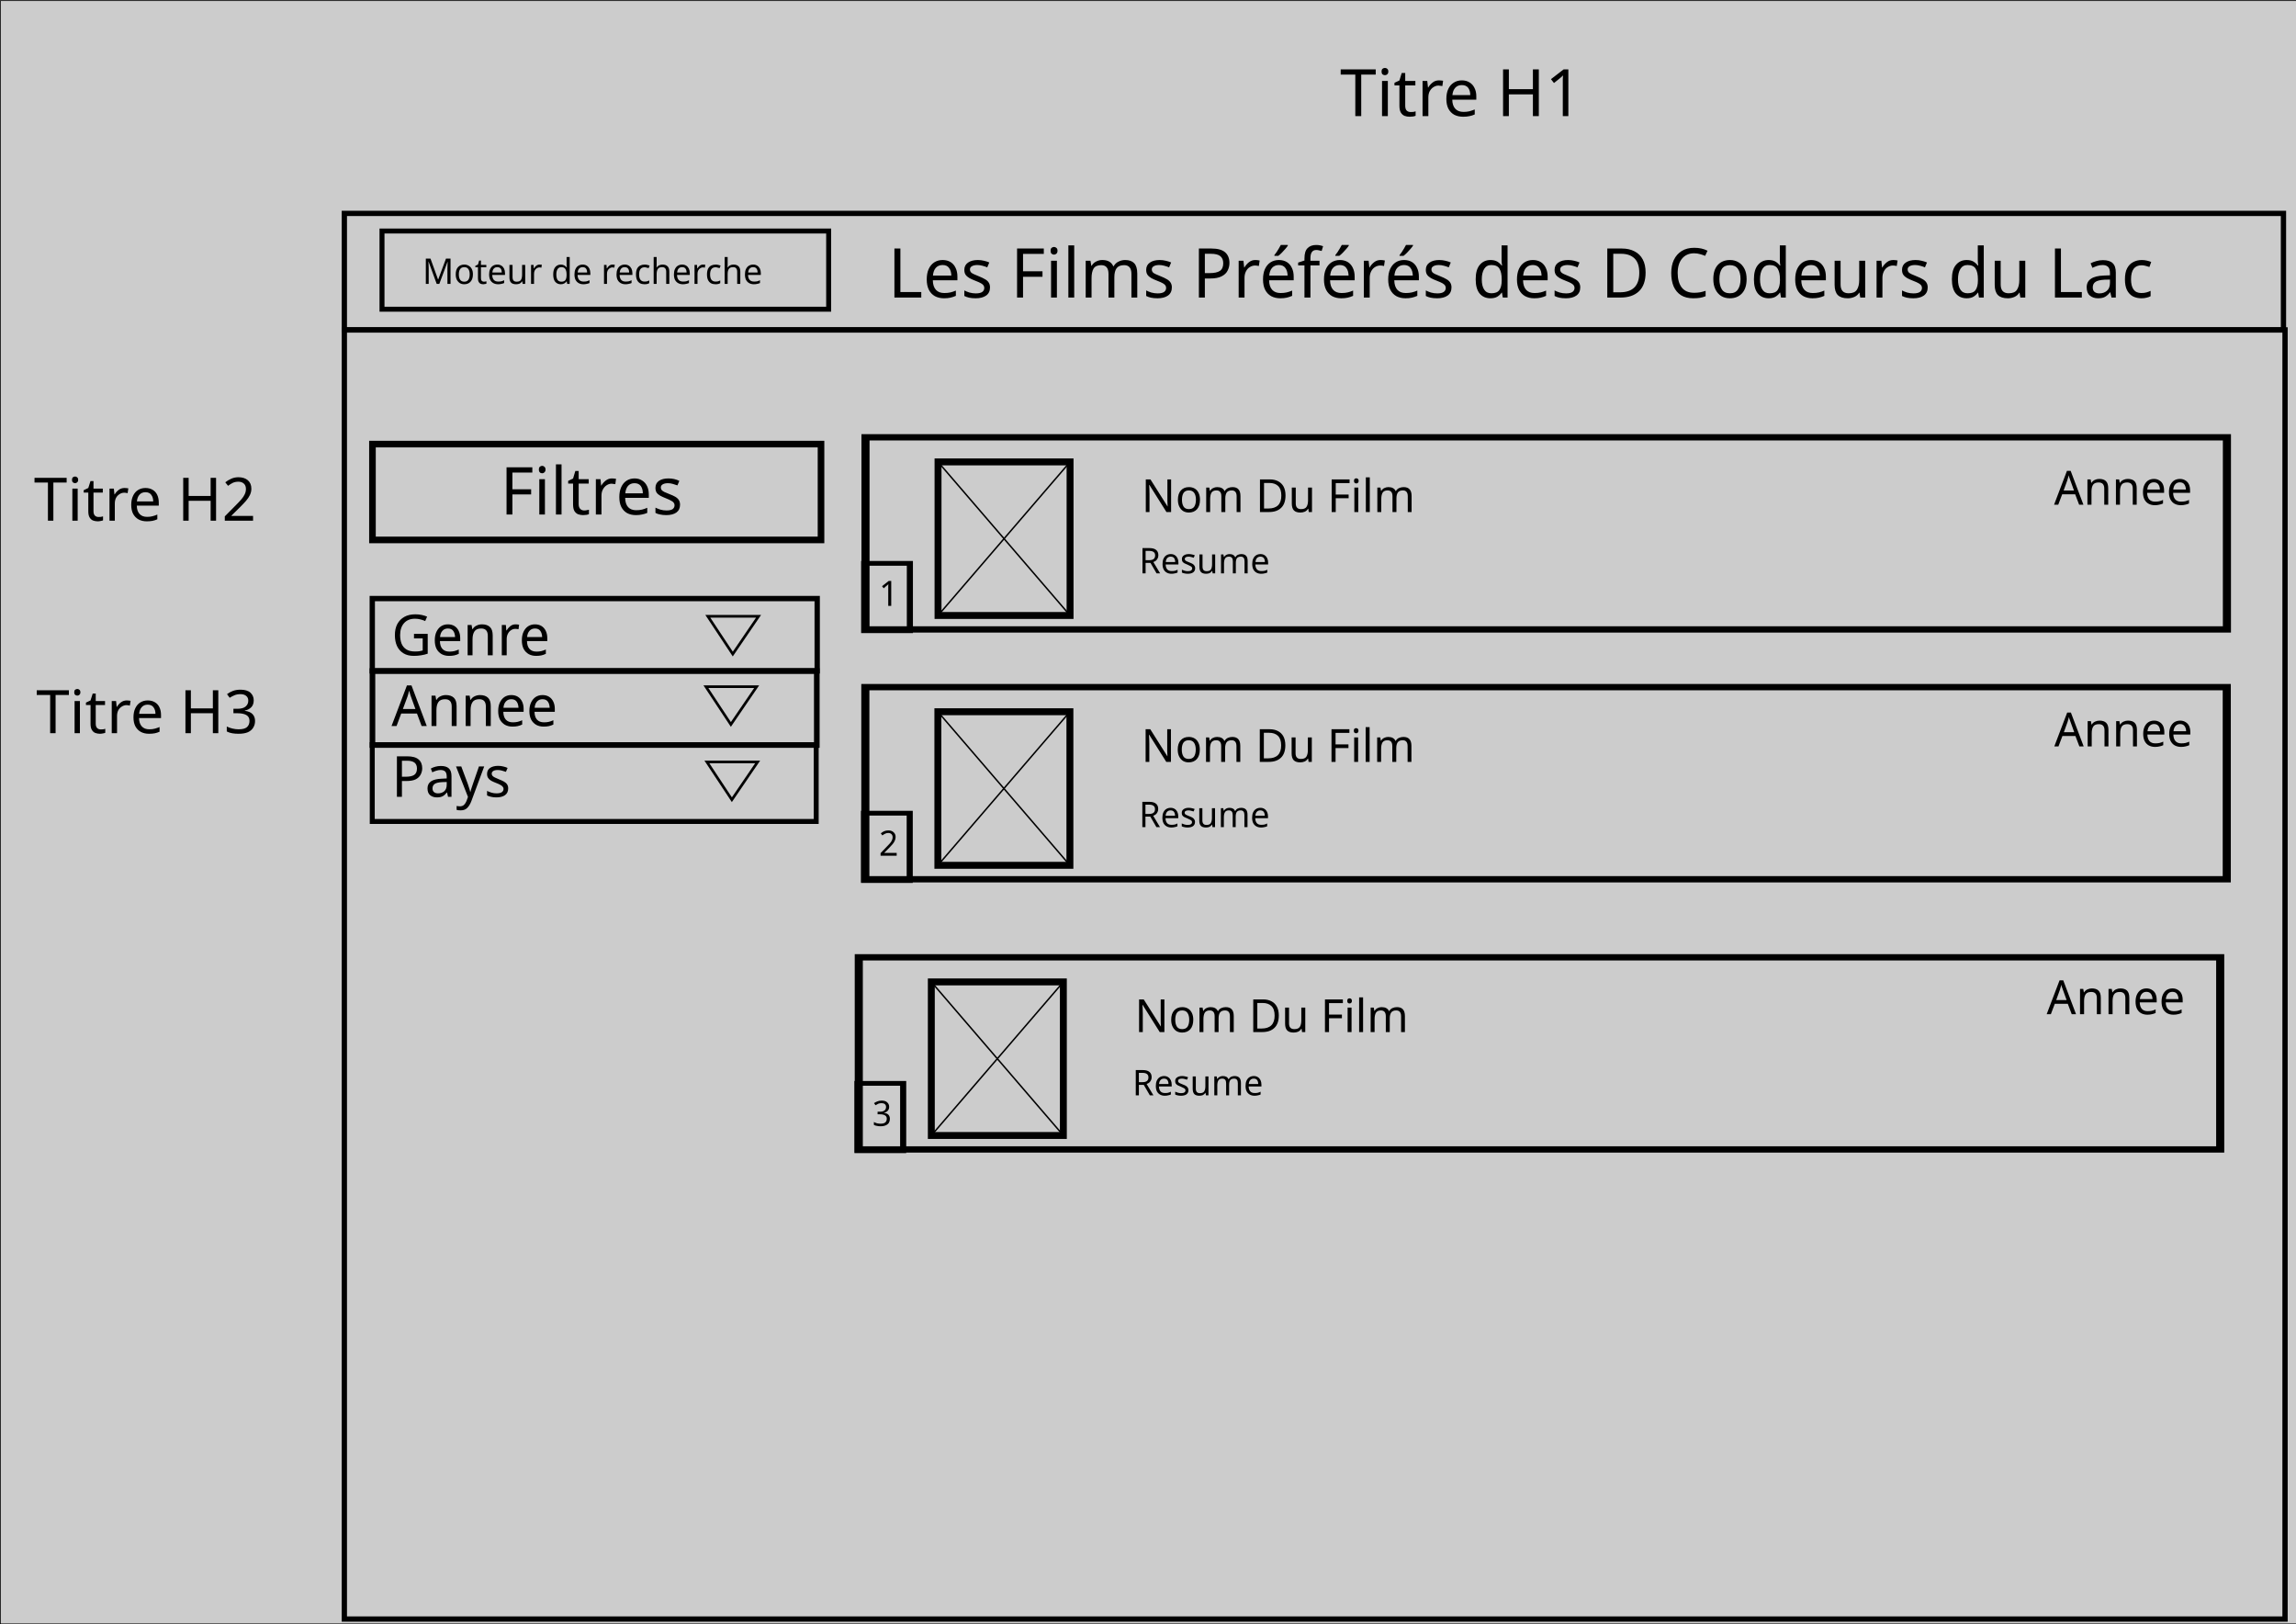
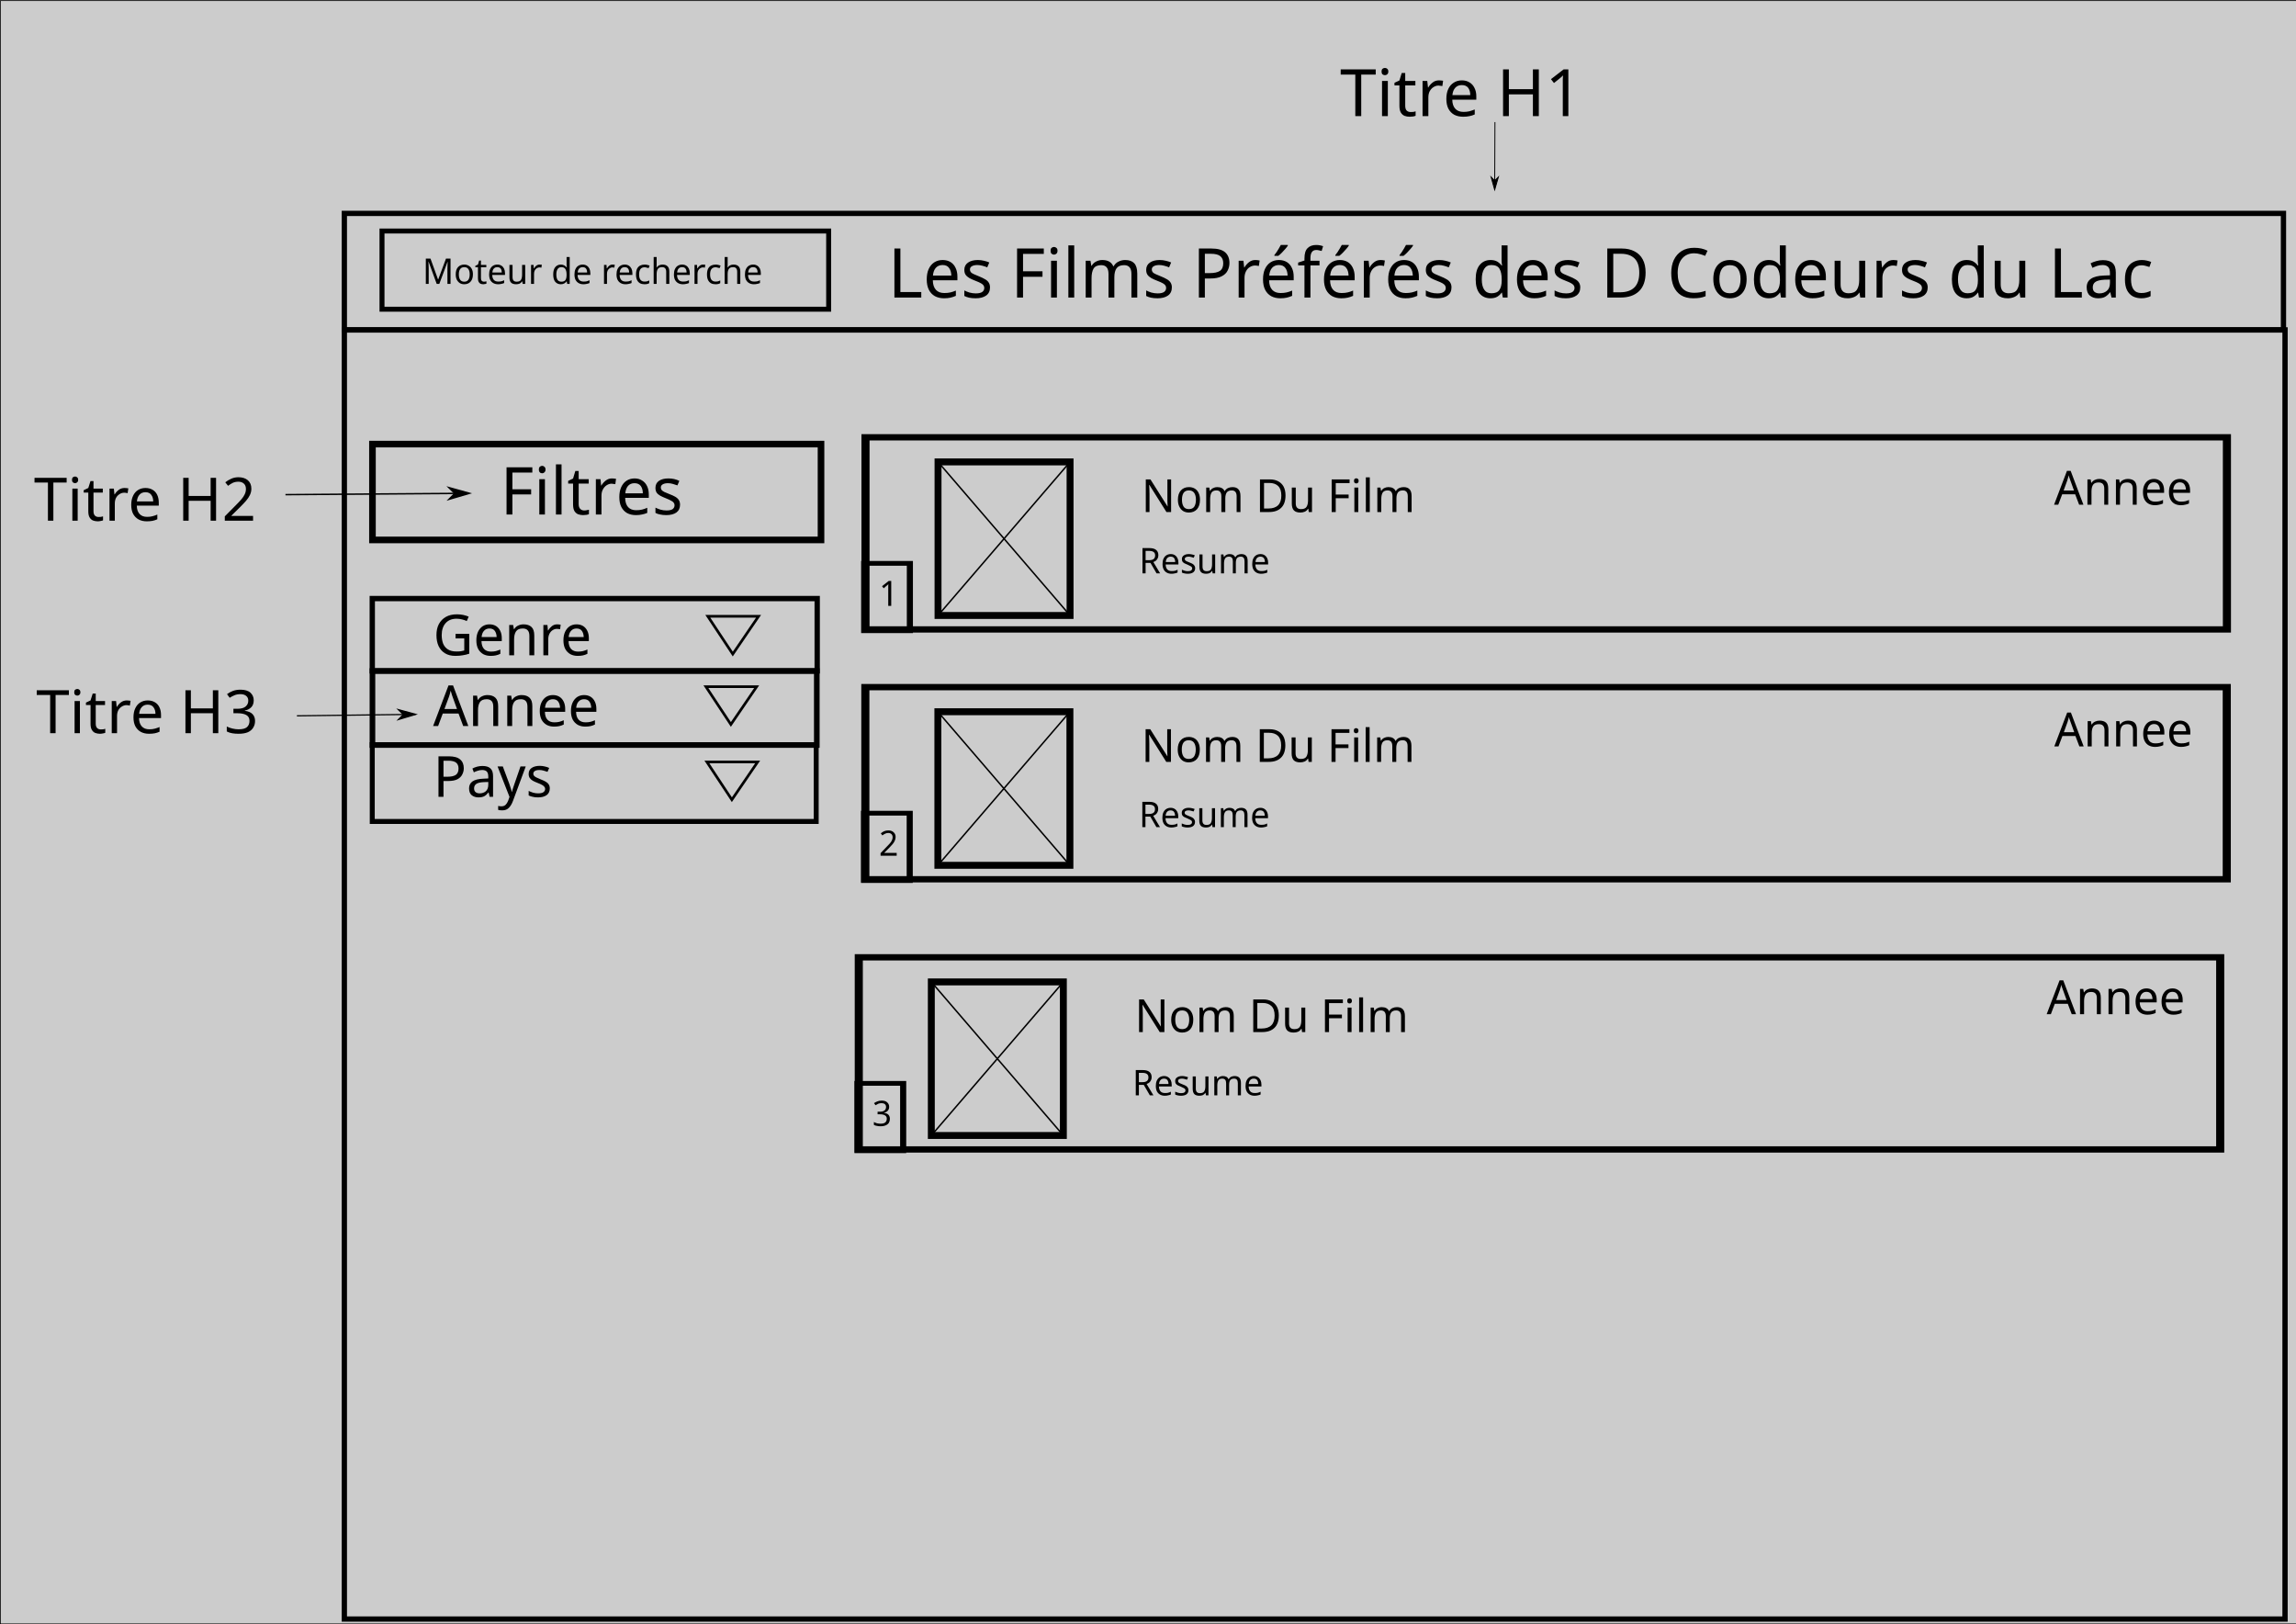
<svg xmlns="http://www.w3.org/2000/svg" width="297mm" height="210mm" viewBox="0 0 297 210" version="1.1" id="svg999">
-   <defs id="defs993" />
+   <defs id="defs993">
+     <marker orient="auto" refY="0" refX="0" id="Arrow1Lend" style="overflow:visible">
+       <path id="path1114" d="M 0,0 5,-5 -12.5,0 5,5 Z" style="fill:#000000;fill-opacity:1;fill-rule:evenodd;stroke:#000000;stroke-width:1pt;stroke-opacity:1" transform="matrix(-0.8,0,0,-0.8,-10,0)" />
+     </marker>
+     <marker orient="auto" refY="0" refX="0" id="Arrow1Lend-3" style="overflow:visible">
+       <path id="path1114-6" d="M 0,0 5,-5 -12.5,0 5,5 Z" style="fill:#000000;fill-opacity:1;fill-rule:evenodd;stroke:#000000;stroke-width:1pt;stroke-opacity:1" transform="matrix(-0.8,0,0,-0.8,-10,0)" />
+     </marker>
+     <marker orient="auto" refY="0" refX="0" id="Arrow1Lend-3-6" style="overflow:visible">
+       <path id="path1114-6-2" d="M 0,0 5,-5 -12.5,0 5,5 Z" style="fill:#000000;fill-opacity:1;fill-rule:evenodd;stroke:#000000;stroke-width:1pt;stroke-opacity:1" transform="matrix(-0.8,0,0,-0.8,-10,0)" />
+     </marker>
+   </defs>
  <g id="layer2">
    <rect style="fill:#cccccc;fill-opacity:1;fill-rule:nonzero;stroke:#000000;stroke-width:0.1;stroke-linecap:round;stroke-linejoin:miter;stroke-miterlimit:4;stroke-dasharray:none;stroke-opacity:1;paint-order:markers fill stroke" id="rect2083" width="297.179" height="209.947" x="0.047" y="0.074" />
-     <text xml:space="preserve" style="font-style:normal;font-weight:normal;font-size:8.467px;line-height:1.25;font-family:sans-serif;letter-spacing:0px;word-spacing:0px;fill:#000000;fill-opacity:1;stroke:none;stroke-width:0.265;" x="173.349" y="15.019" id="text2163">
-       <tspan id="tspan2161" x="173.349" y="15.019" style="stroke-width:0.265;font-size:8.467px;">Titre H1</tspan>
+     <text xml:space="preserve" style="font-style:normal;font-weight:normal;font-size:8.467px;line-height:1.25;font-family:sans-serif;letter-spacing:0px;word-spacing:0px;fill:#000000;fill-opacity:1;stroke:none;stroke-width:0.265" x="173.349" y="15.019" id="text2163">
+       <tspan id="tspan2161" x="173.349" y="15.019" style="font-size:8.467px;stroke-width:0.265">Titre H1</tspan>
    </text>
    <text xml:space="preserve" style="font-style:normal;font-weight:normal;font-size:7.761px;line-height:1.25;font-family:sans-serif;letter-spacing:0px;word-spacing:0px;fill:#000000;fill-opacity:1;stroke:none;stroke-width:0.265" x="4.385" y="67.345" id="text2167">
      <tspan id="tspan2165" x="4.385" y="67.345" style="font-size:7.761px;stroke-width:0.265">Titre H2</tspan>
    </text>
    <text xml:space="preserve" style="font-style:normal;font-weight:normal;font-size:7.761px;line-height:1.25;font-family:sans-serif;letter-spacing:0px;word-spacing:0px;fill:#000000;fill-opacity:1;stroke:none;stroke-width:0.265" x="4.677" y="94.824" id="text2171">
      <tspan id="tspan2169" x="4.677" y="94.824" style="font-size:7.761px;stroke-width:0.265">Titre H3</tspan>
    </text>
+     <path style="display:inline;fill:none;fill-rule:evenodd;stroke:#000000;stroke-width:0.116px;stroke-linecap:butt;stroke-linejoin:miter;stroke-opacity:1;marker-end:url(#Arrow1Lend)" d="m 193.38,15.795 -0.035,8.738" id="path1485" />
+     <path style="display:inline;fill:none;fill-rule:evenodd;stroke:#000000;stroke-width:0.186px;stroke-linecap:butt;stroke-linejoin:miter;stroke-opacity:1;marker-end:url(#Arrow1Lend-3)" d="M 36.926,63.974 60.7,63.801" id="path1485-7" />
+     <text xml:space="preserve" style="font-style:normal;font-weight:normal;font-size:11.289px;line-height:1.25;font-family:sans-serif;letter-spacing:0px;word-spacing:0px;fill:#000000;fill-opacity:1;stroke:none;stroke-width:0.265" x="48.178" y="86.79" id="text263">
+       <tspan id="tspan261" x="48.178" y="96.778" style="stroke-width:0.265" />
+     </text>
+     <path style="display:inline;fill:none;fill-rule:evenodd;stroke:#000000;stroke-width:0.157px;stroke-linecap:butt;stroke-linejoin:miter;stroke-opacity:1;marker-end:url(#Arrow1Lend-3-6)" d="M 38.406,92.581 53.751,92.39" id="path1485-7-9" />
  </g>
  <g id="layer1" transform="translate(0,-87)" style="display:inline">
    <g id="g988" transform="matrix(0.9829559,0,0,0.7644325,95.58858,128.8417)">
      <rect style="fill:none;fill-opacity:0.784;stroke:#000000;stroke-width:1.065;stroke-miterlimit:4;stroke-dasharray:none;stroke-opacity:1" id="rect984" width="179.161" height="32.506" x="16.631" y="61.521" />
      <rect style="fill:none;fill-opacity:0.784;stroke:#000000;stroke-width:0.804;stroke-miterlimit:4;stroke-dasharray:none;stroke-opacity:1" id="rect986" width="6.012" height="11.398" x="16.46" y="82.847" />
    </g>
    <text id="text992" y="195.335" x="115.051" style="font-style:normal;font-weight:normal;font-size:4.461px;line-height:1.25;font-family:sans-serif;letter-spacing:0px;word-spacing:0px;fill:#000000;fill-opacity:1;stroke:none;stroke-width:0.209" xml:space="preserve" transform="scale(0.9881806,1.011961)">
      <tspan style="stroke-width:0.209" y="195.335" x="115.051" id="tspan990">2</tspan>
    </text>
    <rect y="179.052" x="121.319" height="19.862" width="17.08" id="rect996" style="fill:none;fill-opacity:0.784;stroke:#000000;stroke-width:0.895;stroke-miterlimit:4;stroke-dasharray:none;stroke-opacity:1" />
    <path id="path998" d="m 121.319,198.914 17.08,-19.862" style="fill:none;fill-rule:evenodd;stroke:#000000;stroke-width:0.191px;stroke-linecap:butt;stroke-linejoin:miter;stroke-opacity:1" />
    <path id="path1000" d="M 138.399,198.914 121.319,179.052" style="fill:none;fill-rule:evenodd;stroke:#000000;stroke-width:0.191px;stroke-linecap:butt;stroke-linejoin:miter;stroke-opacity:1" />
    <text id="text1008" y="183.343" x="149.404" style="font-style:normal;font-weight:normal;font-size:5.838px;line-height:1.25;font-family:sans-serif;letter-spacing:0px;word-spacing:0px;fill:#000000;fill-opacity:1;stroke:none;stroke-width:0.274" xml:space="preserve" transform="scale(0.9881806,1.011961)">
      <tspan style="stroke-width:0.274" y="183.343" x="149.404" id="tspan1006">Nom Du Film</tspan>
    </text>
    <text xml:space="preserve" style="font-style:normal;font-weight:normal;font-size:4.523px;line-height:1.25;font-family:sans-serif;letter-spacing:0px;word-spacing:0px;fill:#000000;fill-opacity:1;stroke:none;stroke-width:0.226" x="149.096" y="191.683" id="text1612" transform="scale(0.9881806,1.011961)">
      <tspan id="tspan1610" x="149.096" y="191.683" style="font-size:4.523px;stroke-width:0.226">Resume</tspan>
    </text>
    <g id="g988-6" transform="matrix(0.9829559,0,0,0.7644326,95.60849,96.52967)">
      <rect style="fill:none;fill-opacity:0.784;stroke:#000000;stroke-width:1.065;stroke-miterlimit:4;stroke-dasharray:none;stroke-opacity:1" id="rect984-2" width="179.161" height="32.506" x="16.631" y="61.521" />
      <rect style="fill:none;fill-opacity:0.784;stroke:#000000;stroke-width:0.804;stroke-miterlimit:4;stroke-dasharray:none;stroke-opacity:1" id="rect986-9" width="6.012" height="11.398" x="16.46" y="82.847" />
    </g>
    <text id="text992-1" y="163.405" x="115.071" style="font-style:normal;font-weight:normal;font-size:4.461px;line-height:1.25;font-family:sans-serif;letter-spacing:0px;word-spacing:0px;fill:#000000;fill-opacity:1;stroke:none;stroke-width:0.209" xml:space="preserve" transform="scale(0.9881806,1.011961)">
      <tspan style="stroke-width:0.209" y="163.405" x="115.071" id="tspan990-2">1</tspan>
    </text>
    <rect y="146.74" x="121.339" height="19.862" width="17.08" id="rect996-7" style="fill:none;fill-opacity:0.784;stroke:#000000;stroke-width:0.895;stroke-miterlimit:4;stroke-dasharray:none;stroke-opacity:1" />
    <path id="path998-0" d="m 121.339,166.602 17.08,-19.862" style="fill:none;fill-rule:evenodd;stroke:#000000;stroke-width:0.191px;stroke-linecap:butt;stroke-linejoin:miter;stroke-opacity:1" />
    <path id="path1000-9" d="M 138.419,166.602 121.339,146.74" style="fill:none;fill-rule:evenodd;stroke:#000000;stroke-width:0.191px;stroke-linecap:butt;stroke-linejoin:miter;stroke-opacity:1" />
    <text id="text1008-3" y="151.413" x="149.424" style="font-style:normal;font-weight:normal;font-size:5.838px;line-height:1.25;font-family:sans-serif;letter-spacing:0px;word-spacing:0px;fill:#000000;fill-opacity:1;stroke:none;stroke-width:0.274" xml:space="preserve" transform="scale(0.9881806,1.011961)">
      <tspan style="stroke-width:0.274" y="151.413" x="149.424" id="tspan1006-6">Nom Du Film</tspan>
    </text>
    <text xml:space="preserve" style="font-style:normal;font-weight:normal;font-size:4.523px;line-height:1.25;font-family:sans-serif;letter-spacing:0px;word-spacing:0px;fill:#000000;fill-opacity:1;stroke:none;stroke-width:0.226" x="149.117" y="159.253" id="text1612-0" transform="scale(0.9881806,1.011961)">
      <tspan id="tspan1610-6" x="149.117" y="159.253" style="font-size:4.523px;stroke-width:0.226">Resume</tspan>
    </text>
    <g id="g988-2" transform="matrix(0.9829559,0,0,0.7644326,94.74054,163.7847)">
      <rect style="fill:none;fill-opacity:0.784;stroke:#000000;stroke-width:1.065;stroke-miterlimit:4;stroke-dasharray:none;stroke-opacity:1" id="rect984-6" width="179.161" height="32.506" x="16.631" y="61.521" />
      <rect style="fill:none;fill-opacity:0.784;stroke:#000000;stroke-width:0.804;stroke-miterlimit:4;stroke-dasharray:none;stroke-opacity:1" id="rect986-1" width="6.012" height="11.398" x="16.46" y="82.847" />
    </g>
    <text id="text992-8" y="229.865" x="114.193" style="font-style:normal;font-weight:normal;font-size:4.461px;line-height:1.25;font-family:sans-serif;letter-spacing:0px;word-spacing:0px;fill:#000000;fill-opacity:1;stroke:none;stroke-width:0.209" xml:space="preserve" transform="scale(0.9881806,1.011961)">
      <tspan style="stroke-width:0.209" y="229.865" x="114.193" id="tspan990-7">3</tspan>
      <tspan style="stroke-width:0.209" y="235.441" x="114.193" id="tspan1690" />
    </text>
    <rect y="213.995" x="120.471" height="19.862" width="17.08" id="rect996-9" style="fill:none;fill-opacity:0.784;stroke:#000000;stroke-width:0.895;stroke-miterlimit:4;stroke-dasharray:none;stroke-opacity:1" />
    <path id="path998-2" d="m 120.471,233.857 17.08,-19.862" style="fill:none;fill-rule:evenodd;stroke:#000000;stroke-width:0.191px;stroke-linecap:butt;stroke-linejoin:miter;stroke-opacity:1" />
    <path id="path1000-0" d="M 137.551,233.857 120.471,213.995" style="fill:none;fill-rule:evenodd;stroke:#000000;stroke-width:0.191px;stroke-linecap:butt;stroke-linejoin:miter;stroke-opacity:1" />
    <text id="text1008-2" y="217.873" x="148.546" style="font-style:normal;font-weight:normal;font-size:5.838px;line-height:1.25;font-family:sans-serif;letter-spacing:0px;word-spacing:0px;fill:#000000;fill-opacity:1;stroke:none;stroke-width:0.274" xml:space="preserve" transform="scale(0.9881806,1.011961)">
      <tspan style="stroke-width:0.274" y="217.873" x="148.546" id="tspan1006-3">Nom Du Film</tspan>
    </text>
    <text xml:space="preserve" style="font-style:normal;font-weight:normal;font-size:4.523px;line-height:1.25;font-family:sans-serif;letter-spacing:0px;word-spacing:0px;fill:#000000;fill-opacity:1;stroke:none;stroke-width:0.226" x="148.238" y="225.963" id="text1612-7" transform="scale(0.9881806,1.011961)">
      <tspan id="tspan1610-5" x="148.238" y="225.963" style="font-size:4.523px;stroke-width:0.226">Resume</tspan>
    </text>
    <text xml:space="preserve" style="font-style:normal;font-weight:normal;font-size:7.095px;line-height:1.25;font-family:sans-serif;letter-spacing:0px;word-spacing:0px;fill:#000000;fill-opacity:1;stroke:none;stroke-width:0.333" x="116.223" y="124" id="text872" transform="scale(0.9881806,1.011961)">
      <tspan id="tspan870" x="116.223" y="124" style="font-size:8.787px;stroke-width:0.333">Les Films Préférés des D Codeurs du Lac</tspan>
    </text>
    <text xml:space="preserve" style="font-style:normal;font-weight:normal;font-size:4.523px;line-height:1.25;font-family:sans-serif;letter-spacing:0px;word-spacing:0px;fill:#000000;fill-opacity:1;stroke:none;stroke-width:0.226" x="55.305" y="122.252" id="text1794" transform="scale(0.9881806,1.011961)">
      <tspan id="tspan1792" x="55.305" y="122.252" style="font-size:4.523px;stroke-width:0.226">Moteur de recherche</tspan>
    </text>
    <flowRoot xml:space="preserve" id="flowRoot1796" style="font-style:normal;font-weight:normal;font-size:42.667px;line-height:1.25;font-family:sans-serif;letter-spacing:0px;word-spacing:0px;fill:#000000;fill-opacity:1;stroke:none" transform="matrix(0.2645833,0,0,0.2645833,0,87)">
      <flowRegion id="flowRegion1798">
        <rect id="rect1800" width="700" height="800" x="70400" y="54793.699" />
      </flowRegion>
      <flowPara id="flowPara1802" />
    </flowRoot>
    <rect style="fill:none;fill-opacity:1;fill-rule:nonzero;stroke:#000000;stroke-width:0.684;stroke-linecap:round;stroke-linejoin:miter;stroke-miterlimit:4;stroke-dasharray:none;stroke-opacity:1;paint-order:markers fill stroke" id="rect1806" width="250.835" height="15.067" x="44.543" y="-129.67" transform="scale(1,-1)" />
    <rect style="fill:none;fill-opacity:1;fill-rule:nonzero;stroke:#000000;stroke-width:0.855;stroke-linecap:round;stroke-linejoin:miter;stroke-miterlimit:4;stroke-dasharray:none;stroke-opacity:1;paint-order:markers fill stroke" id="rect1808" width="58.024" height="12.39" x="48.179" y="144.437" />
    <text xml:space="preserve" style="font-style:normal;font-weight:normal;font-size:8.443px;line-height:1.25;font-family:sans-serif;letter-spacing:0px;word-spacing:0px;fill:#000000;fill-opacity:1;stroke:none;stroke-width:0.226" x="65.496" y="151.725" id="text1812" transform="scale(0.9881806,1.011961)">
      <tspan id="tspan1810" x="65.496" y="151.725" style="font-size:8.443px;stroke-width:0.226">Filtres</tspan>
    </text>
-     <text xml:space="preserve" style="font-style:normal;font-weight:normal;font-size:7.237px;line-height:1.25;font-family:sans-serif;letter-spacing:0px;word-spacing:0px;fill:#000000;fill-opacity:1;stroke:none;stroke-width:0.226" x="51.254" y="169.715" id="text1822" transform="scale(0.9881806,1.011961)">
-       <tspan id="tspan1820" x="51.254" y="169.715" style="font-size:7.237px;stroke-width:0.226">Genre</tspan>
-       <tspan x="51.254" y="178.761" style="font-size:7.237px;stroke-width:0.226" id="tspan1824">Annee</tspan>
-       <tspan x="51.254" y="187.807" style="font-size:7.237px;stroke-width:0.226" id="tspan1826">Pays</tspan>
+     <text xml:space="preserve" style="font-style:normal;font-weight:normal;font-size:7.237px;line-height:1.25;font-family:sans-serif;letter-spacing:0px;word-spacing:0px;fill:#000000;fill-opacity:1;stroke:none;stroke-width:0.226" x="56.694" y="169.715" id="text1822" transform="scale(0.9881806,1.011961)">
+       <tspan id="tspan1820" x="56.694" y="169.715" style="font-size:7.237px;stroke-width:0.226">Genre</tspan>
+       <tspan x="56.694" y="178.761" style="font-size:7.237px;stroke-width:0.226" id="tspan1824">Annee</tspan>
+       <tspan x="56.694" y="187.807" style="font-size:7.237px;stroke-width:0.226" id="tspan1826">Pays</tspan>
    </text>
    <text xml:space="preserve" style="font-style:normal;font-weight:normal;font-size:6.031px;line-height:1.25;font-family:sans-serif;letter-spacing:0px;word-spacing:0px;fill:#000000;fill-opacity:1;stroke:none;stroke-width:0.226" x="268.884" y="150.475" id="text1830" transform="scale(0.9881806,1.011961)">
      <tspan id="tspan1828" x="268.884" y="150.475" style="font-size:6.031px;stroke-width:0.226">Annee</tspan>
    </text>
    <text xml:space="preserve" style="font-style:normal;font-weight:normal;font-size:6.031px;line-height:1.25;font-family:sans-serif;letter-spacing:0px;word-spacing:0px;fill:#000000;fill-opacity:1;stroke:none;stroke-width:0.226" x="267.916" y="215.596" id="text1830-2" transform="scale(0.9881806,1.011961)">
      <tspan id="tspan1828-8" x="267.916" y="215.596" style="font-size:6.031px;stroke-width:0.226">Annee</tspan>
    </text>
    <text xml:space="preserve" style="font-style:normal;font-weight:normal;font-size:6.031px;line-height:1.25;font-family:sans-serif;letter-spacing:0px;word-spacing:0px;fill:#000000;fill-opacity:1;stroke:none;stroke-width:0.226" x="268.916" y="181.365" id="text1830-9" transform="scale(0.9881806,1.011961)">
      <tspan id="tspan1828-7" x="268.916" y="181.365" style="font-size:6.031px;stroke-width:0.226">Annee</tspan>
    </text>
    <path style="fill:none;stroke:#000000;stroke-width:0.343;stroke-linecap:butt;stroke-linejoin:miter;stroke-miterlimit:4;stroke-dasharray:none;stroke-opacity:1" d="m 91.44,185.545 3.231,4.886 3.335,-4.886 z" id="path1872" />
    <path style="fill:none;stroke:#000000;stroke-width:0.343;stroke-linecap:butt;stroke-linejoin:miter;stroke-miterlimit:4;stroke-dasharray:none;stroke-opacity:1" d="m 91.559,166.706 3.231,4.886 3.335,-4.886 z" id="path1872-9" />
    <path style="fill:none;stroke:#000000;stroke-width:0.343;stroke-linecap:butt;stroke-linejoin:miter;stroke-miterlimit:4;stroke-dasharray:none;stroke-opacity:1" d="m 91.312,175.809 3.231,4.886 3.335,-4.886 z" id="path1872-3" />
    <rect style="fill:none;fill-opacity:1;fill-rule:nonzero;stroke:#000000;stroke-width:0.642;stroke-linecap:round;stroke-linejoin:miter;stroke-miterlimit:4;stroke-dasharray:none;stroke-opacity:1;paint-order:markers fill stroke" id="rect2069" width="57.777" height="10.114" x="49.414" y="116.876" />
    <rect style="fill:none;fill-opacity:1;fill-rule:nonzero;stroke:#000000;stroke-width:0.684;stroke-linecap:round;stroke-linejoin:miter;stroke-miterlimit:4;stroke-dasharray:none;stroke-opacity:1;paint-order:markers fill stroke" id="rect2071" width="251.039" height="166.729" x="44.543" y="129.67" />
    <rect style="fill:none;fill-opacity:1;fill-rule:nonzero;stroke:#000000;stroke-width:0.687;stroke-linecap:round;stroke-linejoin:miter;stroke-miterlimit:4;stroke-dasharray:none;stroke-opacity:1;paint-order:markers fill stroke" id="rect2076" width="57.553" height="9.355" x="48.156" y="164.412" />
    <rect style="fill:none;fill-opacity:1;fill-rule:nonzero;stroke:#000000;stroke-width:0.728;stroke-linecap:round;stroke-linejoin:miter;stroke-miterlimit:4;stroke-dasharray:none;stroke-opacity:1;paint-order:markers fill stroke" id="rect2078" width="57.479" height="9.563" x="48.178" y="173.79" />
    <rect style="fill:none;fill-opacity:1;fill-rule:nonzero;stroke:#000000;stroke-width:0.641;stroke-linecap:round;stroke-linejoin:miter;stroke-miterlimit:4;stroke-dasharray:none;stroke-opacity:1;paint-order:markers fill stroke" id="rect2080" width="57.426" height="9.93" x="48.153" y="183.309" />
  </g>
</svg>
